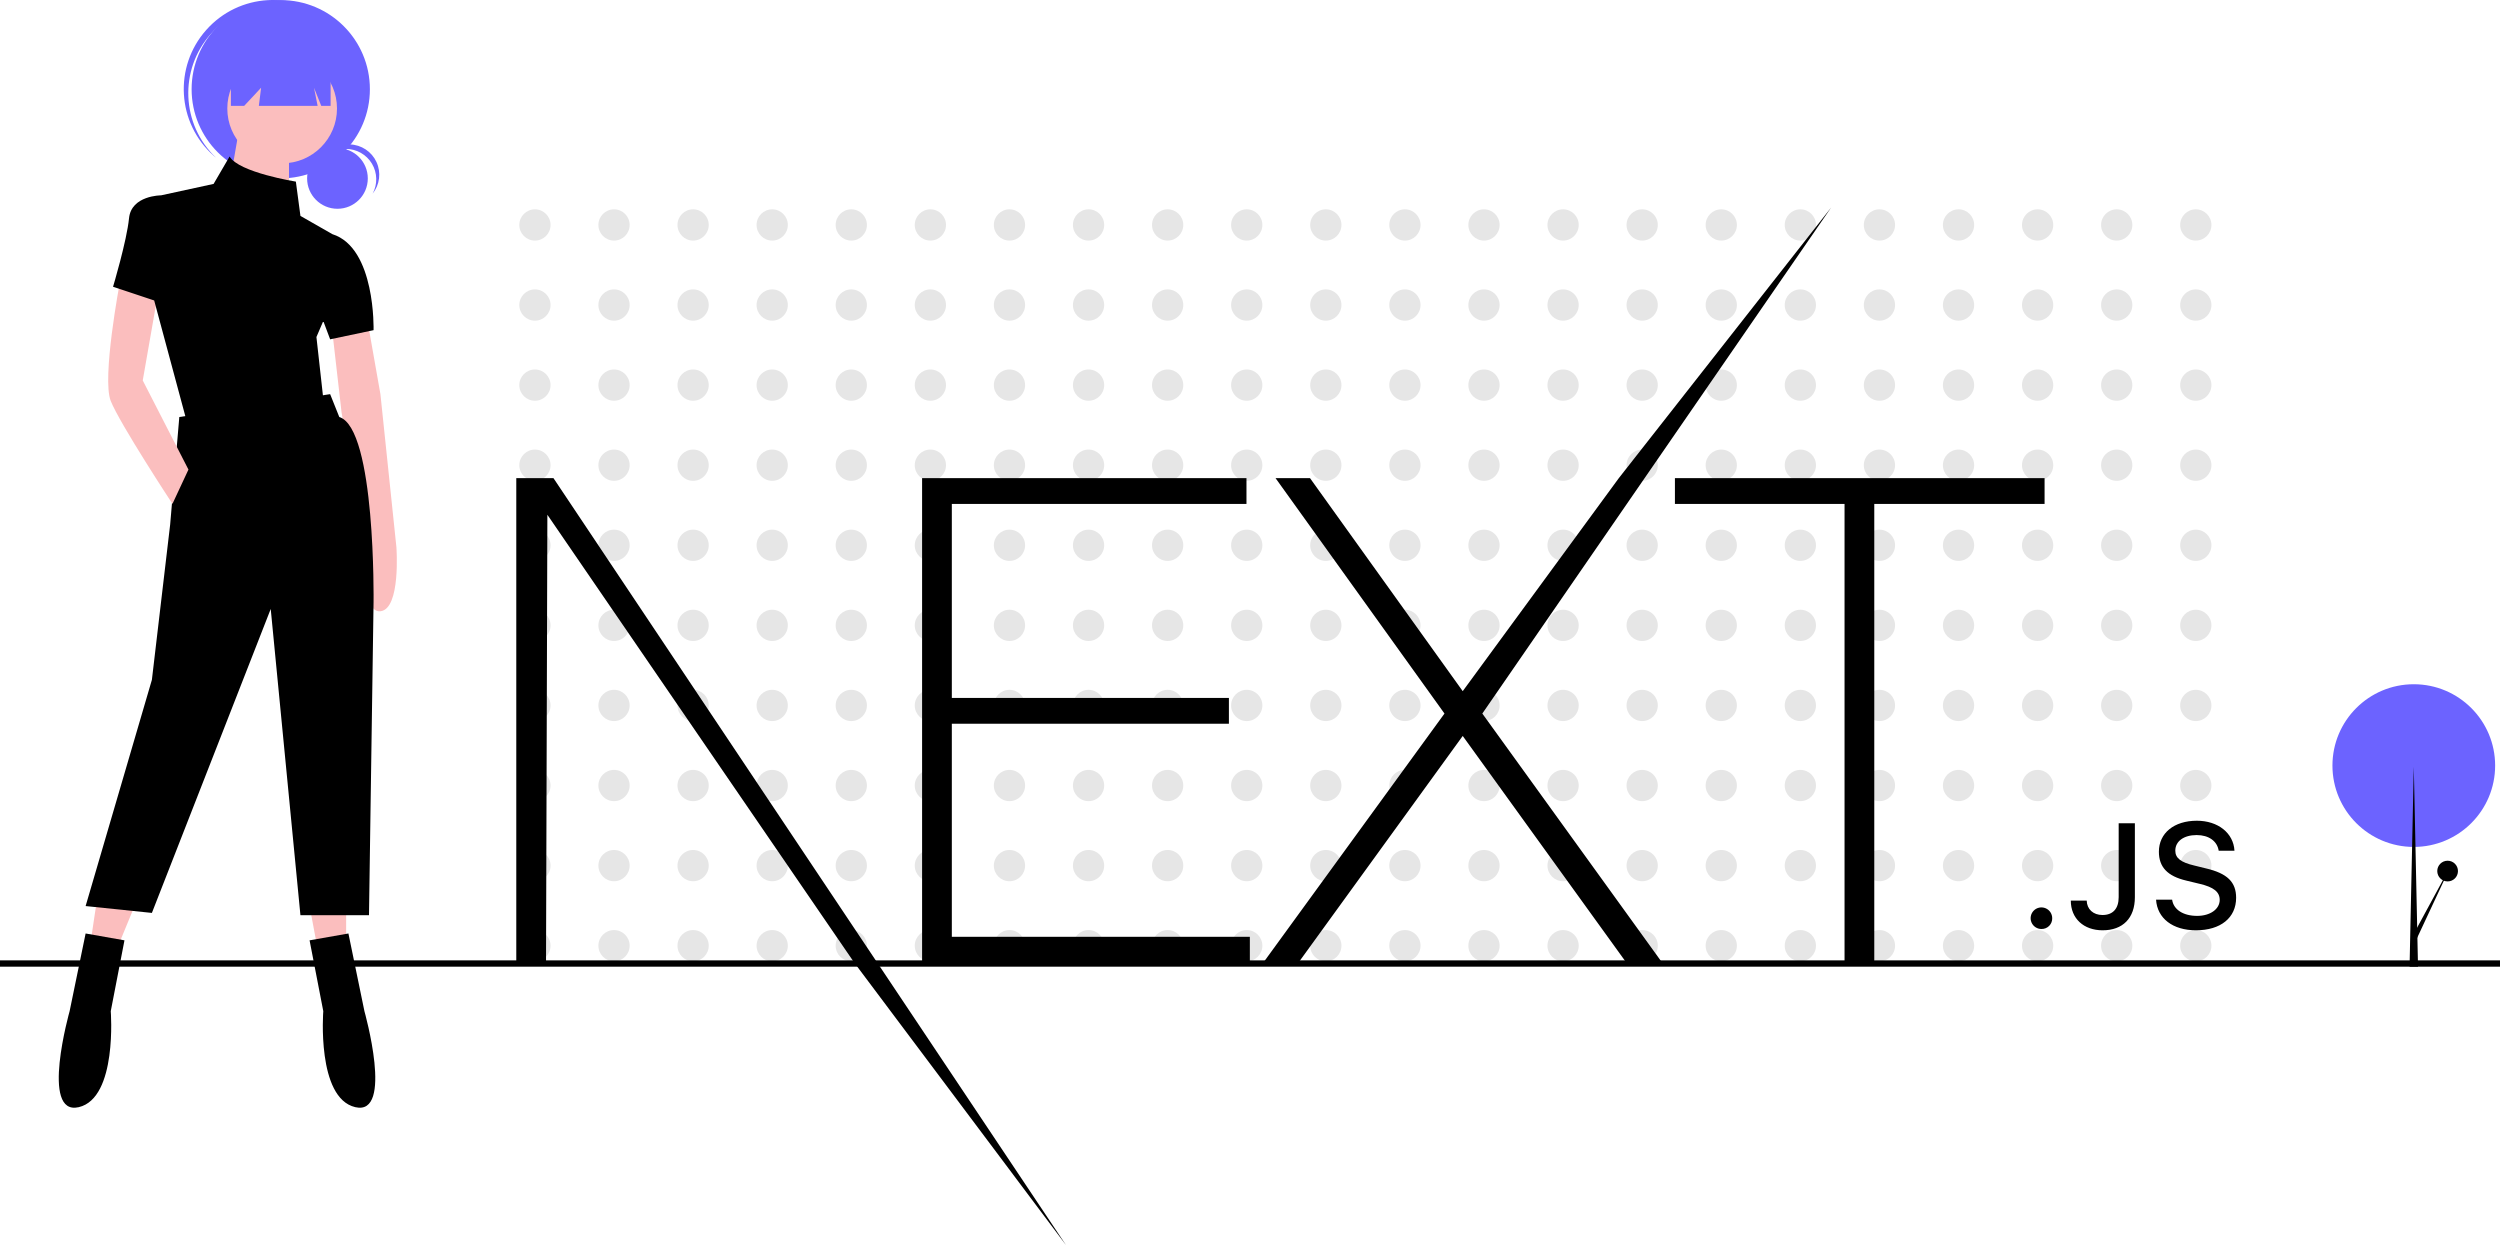
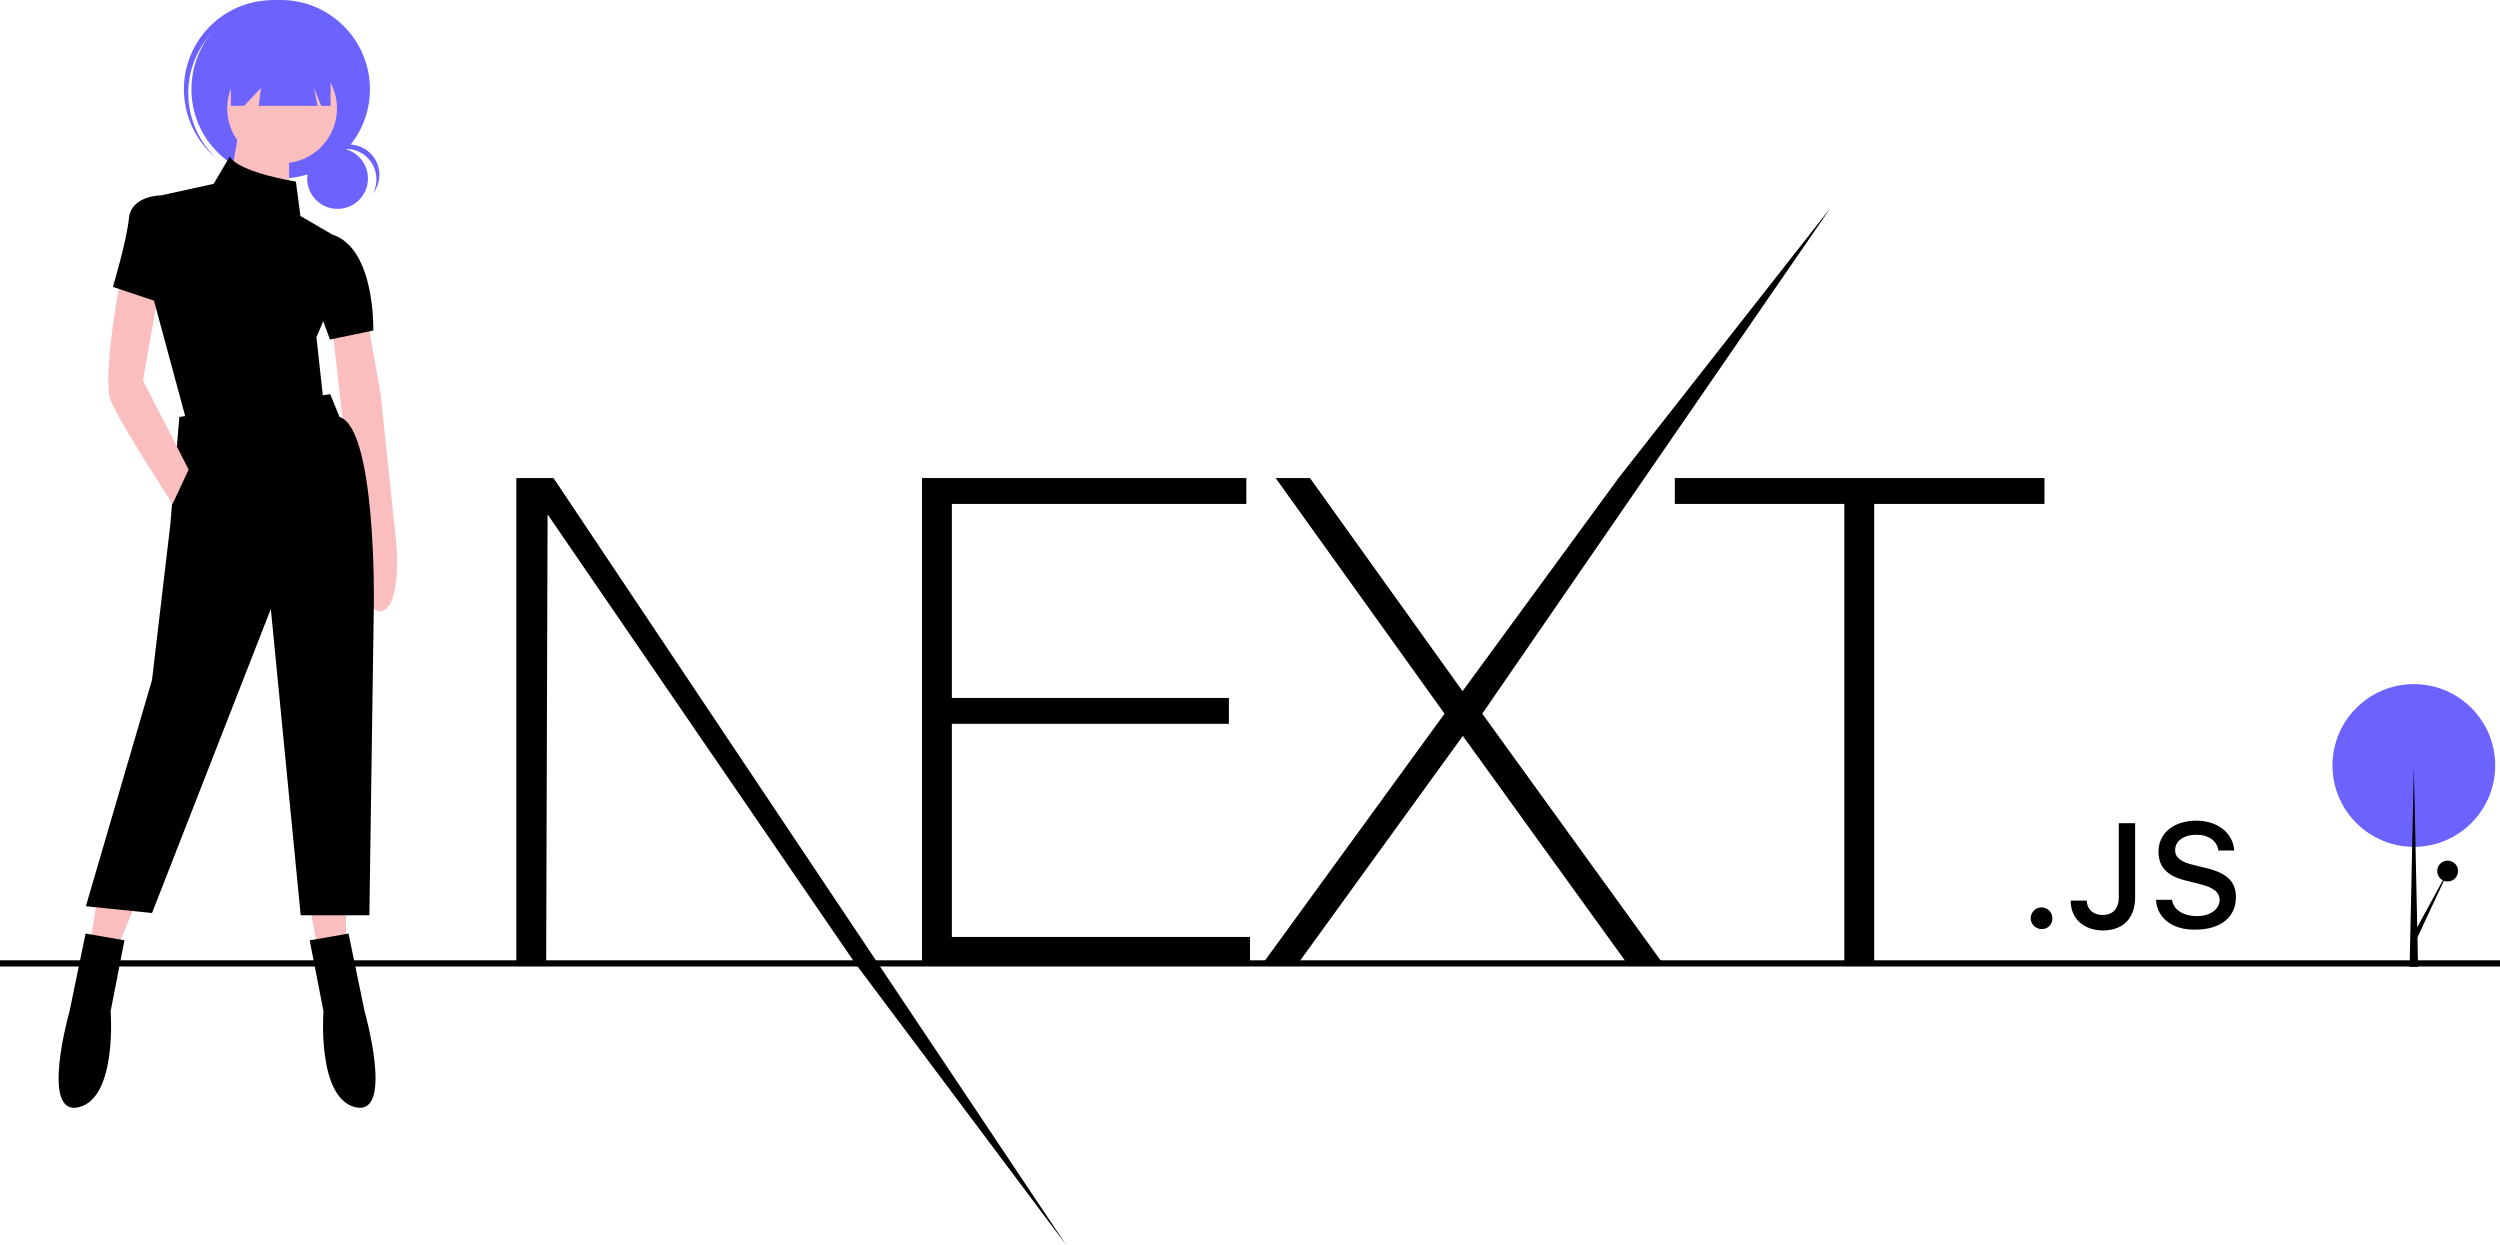
- <svg xmlns="http://www.w3.org/2000/svg" id="e30a93e9-ff50-4cbb-8b14-9d39224e305c" data-name="Layer 1" width="888" height="442.25" viewBox="0 0 888 442.25">
-   <circle cx="190.009" cy="79.904" r="5.55" fill="#e6e6e6" />
-   <circle cx="218.101" cy="79.904" r="5.55" fill="#e6e6e6" />
-   <circle cx="246.194" cy="79.904" r="5.55" fill="#e6e6e6" />
-   <circle cx="274.286" cy="79.904" r="5.55" fill="#e6e6e6" />
-   <circle cx="302.378" cy="79.904" r="5.55" fill="#e6e6e6" />
-   <circle cx="330.471" cy="79.904" r="5.55" fill="#e6e6e6" />
-   <circle cx="358.563" cy="79.904" r="5.55" fill="#e6e6e6" />
-   <circle cx="386.655" cy="79.904" r="5.55" fill="#e6e6e6" />
-   <circle cx="414.747" cy="79.904" r="5.55" fill="#e6e6e6" />
-   <circle cx="442.84" cy="79.904" r="5.55" fill="#e6e6e6" />
-   <circle cx="470.932" cy="79.904" r="5.55" fill="#e6e6e6" />
-   <circle cx="499.024" cy="79.904" r="5.55" fill="#e6e6e6" />
-   <circle cx="527.116" cy="79.904" r="5.55" fill="#e6e6e6" />
-   <circle cx="555.209" cy="79.904" r="5.55" fill="#e6e6e6" />
-   <circle cx="583.301" cy="79.904" r="5.55" fill="#e6e6e6" />
-   <circle cx="611.393" cy="79.904" r="5.55" fill="#e6e6e6" />
-   <circle cx="639.485" cy="79.904" r="5.55" fill="#e6e6e6" />
-   <circle cx="667.578" cy="79.904" r="5.55" fill="#e6e6e6" />
-   <circle cx="695.67" cy="79.904" r="5.55" fill="#e6e6e6" />
-   <circle cx="723.762" cy="79.904" r="5.55" fill="#e6e6e6" />
-   <circle cx="751.854" cy="79.904" r="5.55" fill="#e6e6e6" />
-   <circle cx="779.947" cy="79.904" r="5.55" fill="#e6e6e6" />
-   <circle cx="190.009" cy="108.349" r="5.55" fill="#e6e6e6" />
-   <circle cx="218.101" cy="108.349" r="5.55" fill="#e6e6e6" />
-   <circle cx="246.194" cy="108.349" r="5.55" fill="#e6e6e6" />
-   <circle cx="274.286" cy="108.349" r="5.55" fill="#e6e6e6" />
-   <circle cx="302.378" cy="108.349" r="5.55" fill="#e6e6e6" />
-   <circle cx="330.471" cy="108.349" r="5.55" fill="#e6e6e6" />
-   <circle cx="358.563" cy="108.349" r="5.55" fill="#e6e6e6" />
-   <circle cx="386.655" cy="108.349" r="5.55" fill="#e6e6e6" />
-   <circle cx="414.747" cy="108.349" r="5.55" fill="#e6e6e6" />
-   <circle cx="442.84" cy="108.349" r="5.55" fill="#e6e6e6" />
-   <circle cx="470.932" cy="108.349" r="5.55" fill="#e6e6e6" />
-   <circle cx="499.024" cy="108.349" r="5.55" fill="#e6e6e6" />
-   <circle cx="527.116" cy="108.349" r="5.55" fill="#e6e6e6" />
-   <circle cx="555.209" cy="108.349" r="5.55" fill="#e6e6e6" />
-   <circle cx="583.301" cy="108.349" r="5.55" fill="#e6e6e6" />
-   <circle cx="611.393" cy="108.349" r="5.55" fill="#e6e6e6" />
-   <circle cx="639.485" cy="108.349" r="5.55" fill="#e6e6e6" />
-   <circle cx="667.578" cy="108.349" r="5.55" fill="#e6e6e6" />
-   <circle cx="695.67" cy="108.349" r="5.55" fill="#e6e6e6" />
-   <circle cx="723.762" cy="108.349" r="5.55" fill="#e6e6e6" />
-   <circle cx="751.854" cy="108.349" r="5.55" fill="#e6e6e6" />
-   <circle cx="779.947" cy="108.349" r="5.55" fill="#e6e6e6" />
-   <circle cx="190.009" cy="136.794" r="5.55" fill="#e6e6e6" />
-   <circle cx="218.101" cy="136.794" r="5.55" fill="#e6e6e6" />
-   <circle cx="246.194" cy="136.794" r="5.55" fill="#e6e6e6" />
-   <circle cx="274.286" cy="136.794" r="5.55" fill="#e6e6e6" />
-   <circle cx="302.378" cy="136.794" r="5.55" fill="#e6e6e6" />
-   <circle cx="330.471" cy="136.794" r="5.55" fill="#e6e6e6" />
-   <circle cx="358.563" cy="136.794" r="5.55" fill="#e6e6e6" />
-   <circle cx="386.655" cy="136.794" r="5.55" fill="#e6e6e6" />
-   <circle cx="414.747" cy="136.794" r="5.55" fill="#e6e6e6" />
-   <circle cx="442.84" cy="136.794" r="5.55" fill="#e6e6e6" />
-   <circle cx="470.932" cy="136.794" r="5.55" fill="#e6e6e6" />
-   <circle cx="499.024" cy="136.794" r="5.55" fill="#e6e6e6" />
-   <circle cx="527.116" cy="136.794" r="5.55" fill="#e6e6e6" />
-   <circle cx="555.209" cy="136.794" r="5.55" fill="#e6e6e6" />
-   <circle cx="583.301" cy="136.794" r="5.55" fill="#e6e6e6" />
-   <circle cx="611.393" cy="136.794" r="5.55" fill="#e6e6e6" />
-   <circle cx="639.485" cy="136.794" r="5.55" fill="#e6e6e6" />
-   <circle cx="667.578" cy="136.794" r="5.55" fill="#e6e6e6" />
-   <circle cx="695.67" cy="136.794" r="5.55" fill="#e6e6e6" />
-   <circle cx="723.762" cy="136.794" r="5.55" fill="#e6e6e6" />
-   <circle cx="751.854" cy="136.794" r="5.55" fill="#e6e6e6" />
-   <circle cx="779.947" cy="136.794" r="5.55" fill="#e6e6e6" />
-   <circle cx="190.009" cy="165.239" r="5.55" fill="#e6e6e6" />
-   <circle cx="218.101" cy="165.239" r="5.55" fill="#e6e6e6" />
-   <circle cx="246.194" cy="165.239" r="5.55" fill="#e6e6e6" />
-   <circle cx="274.286" cy="165.239" r="5.55" fill="#e6e6e6" />
-   <circle cx="302.378" cy="165.239" r="5.55" fill="#e6e6e6" />
-   <circle cx="330.471" cy="165.239" r="5.55" fill="#e6e6e6" />
-   <circle cx="358.563" cy="165.239" r="5.55" fill="#e6e6e6" />
-   <circle cx="386.655" cy="165.239" r="5.55" fill="#e6e6e6" />
-   <circle cx="414.747" cy="165.239" r="5.55" fill="#e6e6e6" />
-   <circle cx="442.84" cy="165.239" r="5.55" fill="#e6e6e6" />
-   <circle cx="470.932" cy="165.239" r="5.55" fill="#e6e6e6" />
-   <circle cx="499.024" cy="165.239" r="5.55" fill="#e6e6e6" />
-   <circle cx="527.116" cy="165.239" r="5.55" fill="#e6e6e6" />
-   <circle cx="555.209" cy="165.239" r="5.55" fill="#e6e6e6" />
-   <circle cx="583.301" cy="165.239" r="5.55" fill="#e6e6e6" />
-   <circle cx="611.393" cy="165.239" r="5.55" fill="#e6e6e6" />
-   <circle cx="639.485" cy="165.239" r="5.55" fill="#e6e6e6" />
-   <circle cx="667.578" cy="165.239" r="5.55" fill="#e6e6e6" />
-   <circle cx="695.67" cy="165.239" r="5.55" fill="#e6e6e6" />
-   <circle cx="723.762" cy="165.239" r="5.55" fill="#e6e6e6" />
-   <circle cx="751.854" cy="165.239" r="5.55" fill="#e6e6e6" />
-   <circle cx="779.947" cy="165.239" r="5.55" fill="#e6e6e6" />
-   <circle cx="190.009" cy="193.684" r="5.55" fill="#e6e6e6" />
-   <circle cx="218.101" cy="193.684" r="5.55" fill="#e6e6e6" />
-   <circle cx="246.194" cy="193.684" r="5.55" fill="#e6e6e6" />
-   <circle cx="274.286" cy="193.684" r="5.55" fill="#e6e6e6" />
-   <circle cx="302.378" cy="193.684" r="5.55" fill="#e6e6e6" />
-   <circle cx="330.471" cy="193.684" r="5.55" fill="#e6e6e6" />
-   <circle cx="358.563" cy="193.684" r="5.55" fill="#e6e6e6" />
-   <circle cx="386.655" cy="193.684" r="5.55" fill="#e6e6e6" />
-   <circle cx="414.747" cy="193.684" r="5.55" fill="#e6e6e6" />
-   <circle cx="442.84" cy="193.684" r="5.55" fill="#e6e6e6" />
-   <circle cx="470.932" cy="193.684" r="5.55" fill="#e6e6e6" />
-   <circle cx="499.024" cy="193.684" r="5.55" fill="#e6e6e6" />
-   <circle cx="527.116" cy="193.684" r="5.55" fill="#e6e6e6" />
-   <circle cx="555.209" cy="193.684" r="5.55" fill="#e6e6e6" />
-   <circle cx="583.301" cy="193.684" r="5.55" fill="#e6e6e6" />
-   <circle cx="611.393" cy="193.684" r="5.55" fill="#e6e6e6" />
-   <circle cx="639.485" cy="193.684" r="5.55" fill="#e6e6e6" />
-   <circle cx="667.578" cy="193.684" r="5.55" fill="#e6e6e6" />
-   <circle cx="695.67" cy="193.684" r="5.55" fill="#e6e6e6" />
-   <circle cx="723.762" cy="193.684" r="5.55" fill="#e6e6e6" />
-   <circle cx="751.854" cy="193.684" r="5.55" fill="#e6e6e6" />
-   <circle cx="779.947" cy="193.684" r="5.55" fill="#e6e6e6" />
-   <circle cx="190.009" cy="222.129" r="5.55" fill="#e6e6e6" />
-   <circle cx="218.101" cy="222.129" r="5.55" fill="#e6e6e6" />
-   <circle cx="246.194" cy="222.129" r="5.55" fill="#e6e6e6" />
-   <circle cx="274.286" cy="222.129" r="5.55" fill="#e6e6e6" />
-   <circle cx="302.378" cy="222.129" r="5.55" fill="#e6e6e6" />
-   <circle cx="330.471" cy="222.129" r="5.55" fill="#e6e6e6" />
-   <circle cx="358.563" cy="222.129" r="5.55" fill="#e6e6e6" />
-   <circle cx="386.655" cy="222.129" r="5.55" fill="#e6e6e6" />
-   <circle cx="414.747" cy="222.129" r="5.55" fill="#e6e6e6" />
-   <circle cx="442.84" cy="222.129" r="5.55" fill="#e6e6e6" />
-   <circle cx="470.932" cy="222.129" r="5.55" fill="#e6e6e6" />
-   <circle cx="499.024" cy="222.129" r="5.55" fill="#e6e6e6" />
-   <circle cx="527.116" cy="222.129" r="5.55" fill="#e6e6e6" />
-   <circle cx="555.209" cy="222.129" r="5.55" fill="#e6e6e6" />
-   <circle cx="583.301" cy="222.129" r="5.55" fill="#e6e6e6" />
-   <circle cx="611.393" cy="222.129" r="5.55" fill="#e6e6e6" />
-   <circle cx="639.485" cy="222.129" r="5.55" fill="#e6e6e6" />
-   <circle cx="667.578" cy="222.129" r="5.55" fill="#e6e6e6" />
-   <circle cx="695.67" cy="222.129" r="5.55" fill="#e6e6e6" />
-   <circle cx="723.762" cy="222.129" r="5.55" fill="#e6e6e6" />
-   <circle cx="751.854" cy="222.129" r="5.55" fill="#e6e6e6" />
-   <circle cx="779.947" cy="222.129" r="5.55" fill="#e6e6e6" />
-   <circle cx="190.009" cy="250.573" r="5.55" fill="#e6e6e6" />
-   <circle cx="218.101" cy="250.573" r="5.55" fill="#e6e6e6" />
-   <circle cx="246.194" cy="250.573" r="5.55" fill="#e6e6e6" />
-   <circle cx="274.286" cy="250.573" r="5.55" fill="#e6e6e6" />
-   <circle cx="302.378" cy="250.573" r="5.55" fill="#e6e6e6" />
-   <circle cx="330.471" cy="250.573" r="5.55" fill="#e6e6e6" />
-   <circle cx="358.563" cy="250.573" r="5.55" fill="#e6e6e6" />
-   <circle cx="386.655" cy="250.573" r="5.55" fill="#e6e6e6" />
-   <circle cx="414.747" cy="250.573" r="5.55" fill="#e6e6e6" />
-   <circle cx="442.84" cy="250.573" r="5.55" fill="#e6e6e6" />
-   <circle cx="470.932" cy="250.573" r="5.55" fill="#e6e6e6" />
-   <circle cx="499.024" cy="250.573" r="5.55" fill="#e6e6e6" />
-   <circle cx="527.116" cy="250.573" r="5.55" fill="#e6e6e6" />
-   <circle cx="555.209" cy="250.573" r="5.55" fill="#e6e6e6" />
-   <circle cx="583.301" cy="250.573" r="5.55" fill="#e6e6e6" />
-   <circle cx="611.393" cy="250.573" r="5.55" fill="#e6e6e6" />
-   <circle cx="639.485" cy="250.573" r="5.55" fill="#e6e6e6" />
-   <circle cx="667.578" cy="250.573" r="5.55" fill="#e6e6e6" />
-   <circle cx="695.67" cy="250.573" r="5.55" fill="#e6e6e6" />
-   <circle cx="723.762" cy="250.573" r="5.55" fill="#e6e6e6" />
-   <circle cx="751.854" cy="250.573" r="5.55" fill="#e6e6e6" />
-   <circle cx="779.947" cy="250.573" r="5.55" fill="#e6e6e6" />
-   <circle cx="190.009" cy="279.018" r="5.55" fill="#e6e6e6" />
-   <circle cx="218.101" cy="279.018" r="5.55" fill="#e6e6e6" />
-   <circle cx="246.194" cy="279.018" r="5.55" fill="#e6e6e6" />
-   <circle cx="274.286" cy="279.018" r="5.55" fill="#e6e6e6" />
-   <circle cx="302.378" cy="279.018" r="5.55" fill="#e6e6e6" />
-   <circle cx="330.471" cy="279.018" r="5.55" fill="#e6e6e6" />
-   <circle cx="358.563" cy="279.018" r="5.55" fill="#e6e6e6" />
-   <circle cx="386.655" cy="279.018" r="5.55" fill="#e6e6e6" />
-   <circle cx="414.747" cy="279.018" r="5.55" fill="#e6e6e6" />
-   <circle cx="442.84" cy="279.018" r="5.55" fill="#e6e6e6" />
-   <circle cx="470.932" cy="279.018" r="5.55" fill="#e6e6e6" />
-   <circle cx="499.024" cy="279.018" r="5.55" fill="#e6e6e6" />
-   <circle cx="527.116" cy="279.018" r="5.55" fill="#e6e6e6" />
-   <circle cx="555.209" cy="279.018" r="5.55" fill="#e6e6e6" />
-   <circle cx="583.301" cy="279.018" r="5.55" fill="#e6e6e6" />
-   <circle cx="611.393" cy="279.018" r="5.55" fill="#e6e6e6" />
-   <circle cx="639.485" cy="279.018" r="5.55" fill="#e6e6e6" />
-   <circle cx="667.578" cy="279.018" r="5.55" fill="#e6e6e6" />
-   <circle cx="695.67" cy="279.018" r="5.55" fill="#e6e6e6" />
-   <circle cx="723.762" cy="279.018" r="5.55" fill="#e6e6e6" />
-   <circle cx="751.854" cy="279.018" r="5.55" fill="#e6e6e6" />
-   <circle cx="779.947" cy="279.018" r="5.55" fill="#e6e6e6" />
-   <circle cx="190.009" cy="307.463" r="5.55" fill="#e6e6e6" />
-   <circle cx="218.101" cy="307.463" r="5.55" fill="#e6e6e6" />
-   <circle cx="246.194" cy="307.463" r="5.55" fill="#e6e6e6" />
-   <circle cx="274.286" cy="307.463" r="5.55" fill="#e6e6e6" />
-   <circle cx="302.378" cy="307.463" r="5.55" fill="#e6e6e6" />
-   <circle cx="330.471" cy="307.463" r="5.55" fill="#e6e6e6" />
-   <circle cx="358.563" cy="307.463" r="5.55" fill="#e6e6e6" />
-   <circle cx="386.655" cy="307.463" r="5.55" fill="#e6e6e6" />
-   <circle cx="414.747" cy="307.463" r="5.55" fill="#e6e6e6" />
-   <circle cx="442.84" cy="307.463" r="5.55" fill="#e6e6e6" />
-   <circle cx="470.932" cy="307.463" r="5.55" fill="#e6e6e6" />
-   <circle cx="499.024" cy="307.463" r="5.55" fill="#e6e6e6" />
-   <circle cx="527.116" cy="307.463" r="5.55" fill="#e6e6e6" />
-   <circle cx="555.209" cy="307.463" r="5.55" fill="#e6e6e6" />
-   <circle cx="583.301" cy="307.463" r="5.55" fill="#e6e6e6" />
-   <circle cx="611.393" cy="307.463" r="5.55" fill="#e6e6e6" />
-   <circle cx="639.485" cy="307.463" r="5.55" fill="#e6e6e6" />
-   <circle cx="667.578" cy="307.463" r="5.55" fill="#e6e6e6" />
-   <circle cx="695.67" cy="307.463" r="5.55" fill="#e6e6e6" />
-   <circle cx="723.762" cy="307.463" r="5.55" fill="#e6e6e6" />
-   <circle cx="751.854" cy="307.463" r="5.55" fill="#e6e6e6" />
-   <circle cx="779.947" cy="307.463" r="5.55" fill="#e6e6e6" />
-   <circle cx="190.009" cy="335.908" r="5.55" fill="#e6e6e6" />
-   <circle cx="218.101" cy="335.908" r="5.55" fill="#e6e6e6" />
-   <circle cx="246.194" cy="335.908" r="5.55" fill="#e6e6e6" />
-   <circle cx="274.286" cy="335.908" r="5.55" fill="#e6e6e6" />
-   <circle cx="302.378" cy="335.908" r="5.55" fill="#e6e6e6" />
-   <circle cx="330.471" cy="335.908" r="5.55" fill="#e6e6e6" />
-   <circle cx="358.563" cy="335.908" r="5.55" fill="#e6e6e6" />
-   <circle cx="386.655" cy="335.908" r="5.55" fill="#e6e6e6" />
-   <circle cx="414.747" cy="335.908" r="5.55" fill="#e6e6e6" />
-   <circle cx="442.84" cy="335.908" r="5.55" fill="#e6e6e6" />
-   <circle cx="470.932" cy="335.908" r="5.55" fill="#e6e6e6" />
-   <circle cx="499.024" cy="335.908" r="5.55" fill="#e6e6e6" />
-   <circle cx="527.116" cy="335.908" r="5.55" fill="#e6e6e6" />
-   <circle cx="555.209" cy="335.908" r="5.55" fill="#e6e6e6" />
-   <circle cx="583.301" cy="335.908" r="5.55" fill="#e6e6e6" />
-   <circle cx="611.393" cy="335.908" r="5.55" fill="#e6e6e6" />
-   <circle cx="639.485" cy="335.908" r="5.55" fill="#e6e6e6" />
-   <circle cx="667.578" cy="335.908" r="5.55" fill="#e6e6e6" />
-   <circle cx="695.67" cy="335.908" r="5.55" fill="#e6e6e6" />
-   <circle cx="723.762" cy="335.908" r="5.55" fill="#e6e6e6" />
-   <circle cx="751.854" cy="335.908" r="5.55" fill="#e6e6e6" />
-   <circle cx="779.947" cy="335.908" r="5.55" fill="#e6e6e6" />
-   <rect y="341.123" width="888" height="2.241" />
-   <circle cx="857.378" cy="271.935" r="28.894" fill="#6c63ff" />
-   <circle cx="869.392" cy="309.404" r="3.677" />
-   <path d="M483.528,398.704H598.747V407.862H494.09v68.924h98.416v9.158H494.09v75.672H599.947v9.158h-116.419Zm125.541,0h12.242l54.249,75.672,55.449-75.672,75.42-96.121L682.521,482.329l63.85,88.445H733.649l-58.09-80.492-58.33,80.492H604.748L669.079,482.329ZM750.932,407.862v-9.158H882.234V407.862h-60.49V570.774H811.182V407.862Zm-411.547-9.158h13.202L534.637,671.125,459.405,570.774,350.427,411.718l-.48,159.056H339.385ZM881.17,558.852a3.833,3.833,0,1,1,3.776-3.833A3.733,3.733,0,0,1,881.17,558.852Zm10.378-10.083h5.651c.077,3.061,2.312,5.119,5.6,5.119,3.673,0,5.754-2.212,5.754-6.353V521.298h5.754v26.262c0,7.459-4.316,11.755-11.457,11.755C896.146,559.315,891.548,555.148,891.548,548.769Zm30.287-.334h5.703c.488,3.524,3.93,5.762,8.888,5.762,4.624,0,8.015-2.392,8.015-5.685,0-2.829-2.158-4.527-7.064-5.685l-4.778-1.157c-6.705-1.569-9.762-4.81-9.762-10.263,0-6.611,5.395-11.009,13.486-11.009,7.527,0,13.024,4.398,13.358,10.649h-5.6c-.539-3.421-3.519-5.556-7.835-5.556-4.547,0-7.578,2.186-7.578,5.53,0,2.649,1.952,4.167,6.782,5.299l4.084,1.003c7.604,1.775,10.738,4.861,10.738,10.443,0,7.099-5.497,11.549-14.283,11.549C927.769,559.315,922.245,555.071,921.834,548.435Z" transform="translate(-156 -228.8752)" />
-   <circle cx="119.864" cy="63.38" r="10.778" fill="#6c63ff" />
-   <path d="M278.867,281.774a10.78,10.78,0,0,1,9.488,15.894A10.776,10.776,0,1,0,270.452,285.827,10.752,10.752,0,0,1,278.867,281.774Z" transform="translate(-156 -228.8752)" fill="#6c63ff" />
-   <circle cx="99.723" cy="31.696" r="31.661" fill="#6c63ff" />
-   <path d="M230.874,240.927a31.656,31.656,0,0,1,43.878-3.32c-.259-.246-.515-.494-.784-.733A31.661,31.661,0,0,0,231.897,284.2c.269.239.545.464.82.693A31.656,31.656,0,0,1,230.874,240.927Z" transform="translate(-156 -228.8752)" fill="#6c63ff" />
-   <path d="M286.254,341.281l4.87,27.599,5.682,54.386s1.623,21.917-5.682,22.728-5.682-24.352-5.682-24.352L277.325,375.374l-3.247-28.41Z" transform="translate(-156 -228.8752)" fill="#fbbebe" />
-   <circle cx="100.22" cy="38.539" r="19.481" fill="#fbbebe" />
-   <polygon points="84.797 46.656 81.55 65.326 102.655 70.196 102.655 52.338 84.797 46.656" fill="#fbbebe" />
-   <polygon points="34.47 319.397 32.035 335.631 41.776 336.443 47.458 322.644 34.47 319.397" fill="#fbbebe" />
-   <polygon points="109.961 321.832 112.396 334.82 122.948 334.82 122.948 322.644 109.961 321.832" fill="#fbbebe" />
-   <path d="M273.266,368.88l-53.574,8.117-3.247,38.151-6.494,55.198-23.54,80.361,23.54,2.435,42.21-107.96,10.552,108.772H287.066l1.623-111.207s.812-61.691-12.176-65.75Z" transform="translate(-156 -228.8752)" />
-   <path d="M200.211,562.883l-13.799-2.435-5.682,27.599s-10.552,37.34,3.247,34.093,11.364-34.093,11.364-34.093Z" transform="translate(-156 -228.8752)" />
-   <path d="M265.961,562.883l13.799-2.435,5.682,27.599s10.552,37.34-3.247,34.093-11.364-34.093-11.364-34.093Z" transform="translate(-156 -228.8752)" />
-   <path d="M198.587,329.105s-6.494,34.093-3.247,42.21,21.917,36.528,21.917,36.528l5.682-12.176-16.235-31.657,5.682-32.469Z" transform="translate(-156 -228.8752)" fill="#fbbebe" />
-   <path d="M262.714,305.565l-1.623-12.176s-20.293-3.247-23.54-8.929l-5.682,9.741-18.67,4.059s-10.552,0-11.364,8.117-5.682,24.352-5.682,24.352l14.611,4.87,11.364,42.21,48.704-7.306L268.396,348.587l2.435-5.682,2.435,6.494,15.423-3.247s.812-29.222-14.611-34.093Z" transform="translate(-156 -228.8752)" />
-   <polygon points="82.014 17.207 82.014 37.599 86.737 37.599 92.747 31.16 91.942 37.599 112.817 37.599 111.529 31.16 114.105 37.599 117.432 37.599 117.432 17.207 82.014 17.207" fill="#6c63ff" />
-   <polygon points="858.878 343.354 855.878 343.354 857.378 272.354 858.878 343.354" />
-   <polygon points="858 334.354 856.538 333.23 870.865 306.829 858 334.354" />
+ <svg xmlns="http://www.w3.org/2000/svg" version="1.1" id="e30a93e9-ff50-4cbb-8b14-9d39224e305c" x="0px" y="0px" viewBox="0 0 888 442.2" style="enable-background:new 0 0 888 442.2;" xml:space="preserve">
+   <style type="text/css">
+ 	.st0{fill:#6C63FF;}
+ 	.st1{fill:#FBBEBE;}
+ </style>
+   <rect y="341.1" width="888" height="2.2" />
+   <circle class="st0" cx="857.4" cy="271.9" r="28.9" />
+   <circle cx="869.4" cy="309.4" r="3.7" />
+   <path d="M327.5,169.8h115.2v9.2H338.1v68.9h98.4v9.2h-98.4v75.7h105.9v9.2H327.5L327.5,169.8z M453.1,169.8h12.2l54.2,75.7  l55.4-75.7l75.4-96.1L526.5,253.5l63.9,88.4h-12.7l-58.1-80.5l-58.3,80.5h-12.5l64.3-88.4L453.1,169.8z M594.9,179v-9.2h131.3v9.2  h-60.5v162.9h-10.6V179H594.9z M183.4,169.8h13.2l182.1,272.4l-75.2-100.4l-109-159.1l-0.5,159.1h-10.6L183.4,169.8z M725.2,330  c-2.1,0-3.9-1.7-3.9-3.8c0-2.1,1.7-3.9,3.8-3.9c2.1,0,3.9,1.7,3.9,3.8c0,0,0,0,0,0.1c0.1,2.1-1.6,3.8-3.6,3.8  C725.3,330,725.2,330,725.2,330z M735.5,319.9h5.7c0.1,3.1,2.3,5.1,5.6,5.1c3.7,0,5.8-2.2,5.8-6.4v-26.2h5.8v26.3  c0,7.5-4.3,11.8-11.5,11.8C740.1,330.4,735.5,326.3,735.5,319.9z M765.8,319.6h5.7c0.5,3.5,3.9,5.8,8.9,5.8c4.6,0,8-2.4,8-5.7  c0-2.8-2.2-4.5-7.1-5.7l-4.8-1.2c-6.7-1.6-9.8-4.8-9.8-10.3c0-6.6,5.4-11,13.5-11c7.5,0,13,4.4,13.4,10.6h-5.6  c-0.5-3.4-3.5-5.6-7.8-5.6c-4.5,0-7.6,2.2-7.6,5.5c0,2.6,2,4.2,6.8,5.3l4.1,1c7.6,1.8,10.7,4.9,10.7,10.4c0,7.1-5.5,11.5-14.3,11.5  C771.8,330.4,766.2,326.2,765.8,319.6L765.8,319.6z" />
+   <circle class="st0" cx="119.9" cy="63.4" r="10.8" />
+   <path class="st0" d="M122.9,52.9c6,0,10.8,4.8,10.8,10.8c0,1.8-0.4,3.5-1.3,5.1c3.7-4.6,3-11.4-1.7-15.1c-4.6-3.7-11.4-3-15.1,1.7  c-0.4,0.5-0.8,1-1.1,1.6C116.5,54.4,119.6,52.9,122.9,52.9z" />
+   <circle class="st0" cx="99.7" cy="31.7" r="31.7" />
+   <path class="st0" d="M74.9,12.1c11.3-12.8,30.7-14.2,43.9-3.3c-0.3-0.2-0.5-0.5-0.8-0.7C104.9-3.6,84.9-2.4,73.3,10.7  c-11.6,13.1-10.4,33,2.6,44.7c0.3,0.2,0.5,0.5,0.8,0.7C64.4,44.3,63.5,24.8,74.9,12.1z" />
+   <path class="st1" d="M130.3,112.4l4.9,27.6l5.7,54.4c0,0,1.6,21.9-5.7,22.7s-5.7-24.4-5.7-24.4l-8.1-46.3l-3.2-28.4L130.3,112.4z" />
+   <circle class="st1" cx="100.2" cy="38.5" r="19.5" />
+   <polygon class="st1" points="84.8,46.7 81.6,65.3 102.7,70.2 102.7,52.3 " />
+   <polygon class="st1" points="34.5,319.4 32,335.6 41.8,336.4 47.5,322.6 " />
+   <polygon class="st1" points="110,321.8 112.4,334.8 122.9,334.8 122.9,322.6 " />
+   <path d="M117.3,140l-53.6,8.1l-3.2,38.2L54,241.5l-23.5,80.4l23.5,2.4l42.2-108l10.6,108.8h24.4l1.6-111.2c0,0,0.8-61.7-12.2-65.8  L117.3,140z" />
+   <path d="M44.2,334l-13.8-2.4l-5.7,27.6c0,0-10.6,37.3,3.2,34.1s11.4-34.1,11.4-34.1L44.2,334z" />
+   <path d="M110,334l13.8-2.4l5.7,27.6c0,0,10.6,37.3-3.2,34.1s-11.4-34.1-11.4-34.1L110,334z" />
+   <path class="st1" d="M42.6,100.2c0,0-6.5,34.1-3.2,42.2S61.3,179,61.3,179l5.7-12.2l-16.2-31.7l5.7-32.5L42.6,100.2z" />
+   <path d="M106.7,76.7l-1.6-12.2c0,0-20.3-3.2-23.5-8.9l-5.7,9.7l-18.7,4.1c0,0-10.6,0-11.4,8.1s-5.7,24.4-5.7,24.4l14.6,4.9  l11.4,42.2l48.7-7.3l-2.4-21.9l2.4-5.7l2.4,6.5l15.4-3.2c0,0,0.8-29.2-14.6-34.1L106.7,76.7z" />
+   <polygon class="st0" points="82,17.2 82,37.6 86.7,37.6 92.7,31.2 91.9,37.6 112.8,37.6 111.5,31.2 114.1,37.6 117.4,37.6   117.4,17.2 " />
+   <polygon points="858.9,343.4 855.9,343.4 857.4,272.4 " />
+   <polygon points="858,334.4 856.5,333.2 870.9,306.8 " />
</svg>
